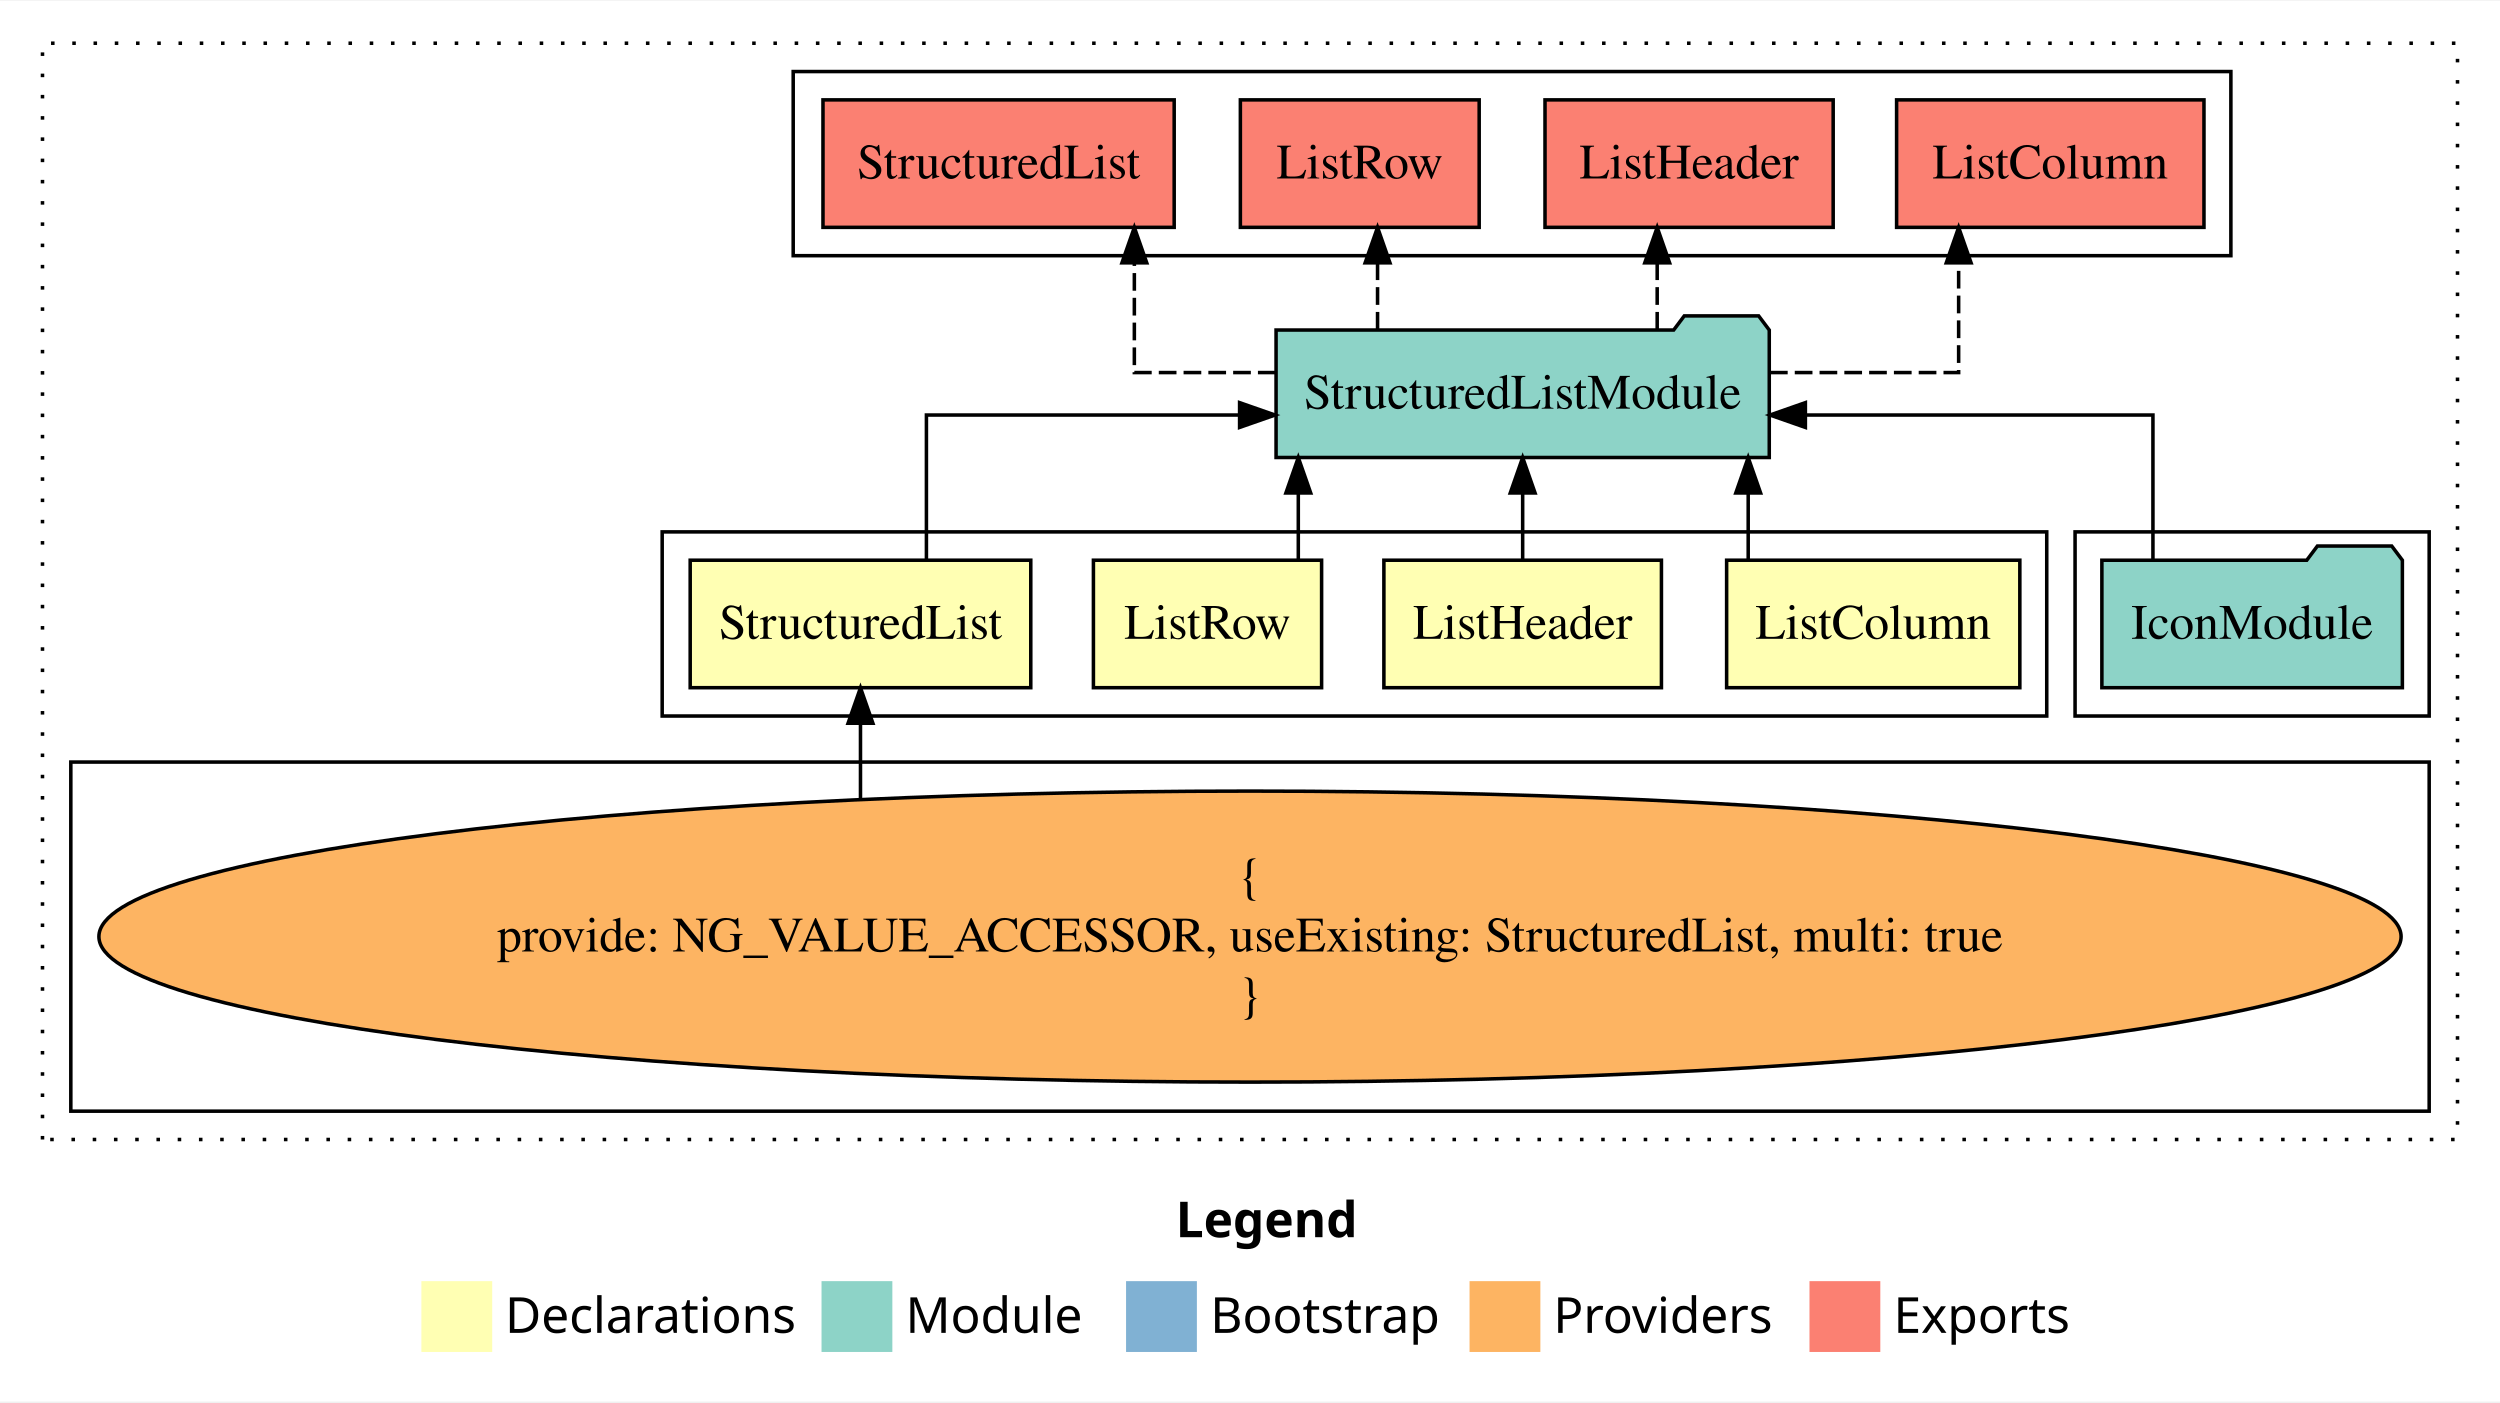
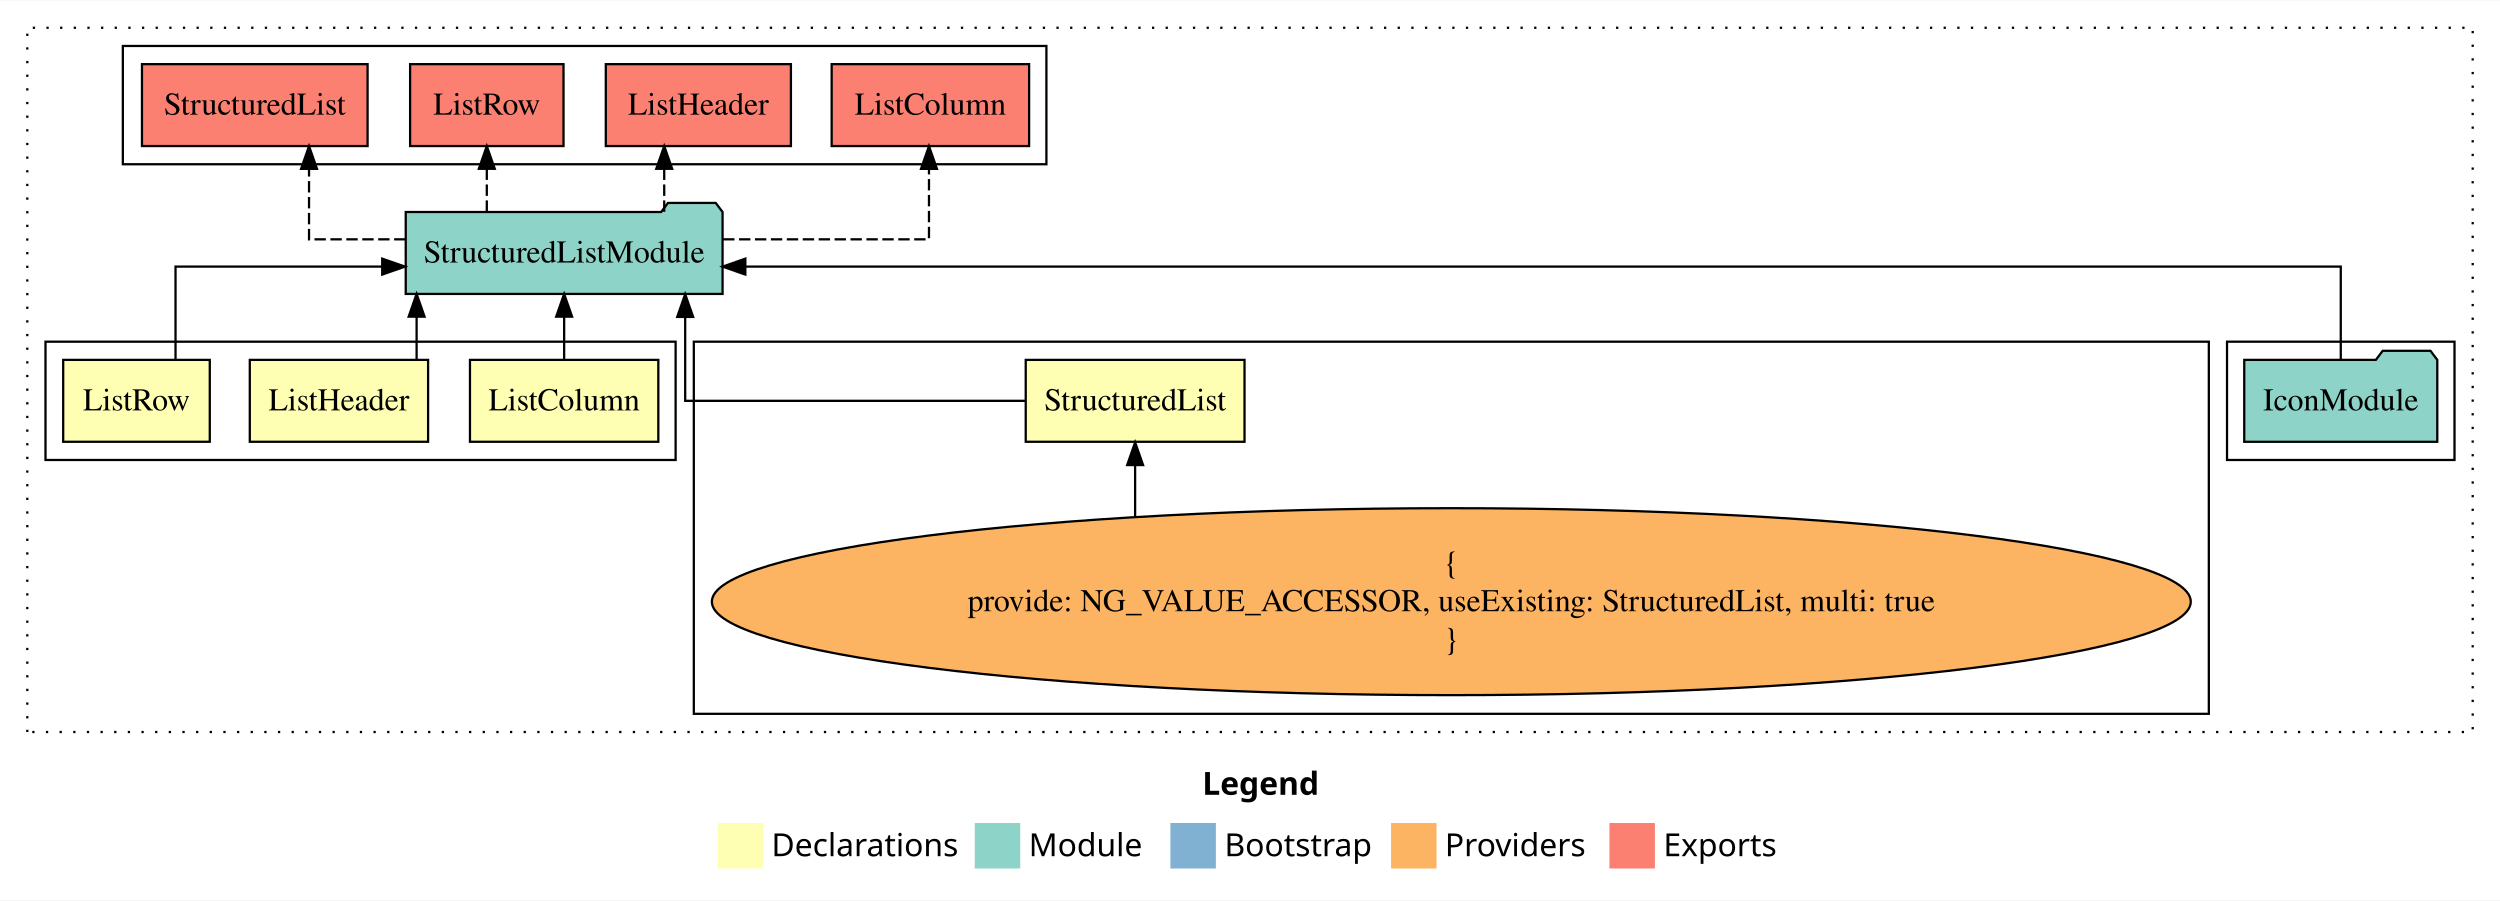
- <svg xmlns="http://www.w3.org/2000/svg" width="706pt" height="396pt" viewBox="0.00 0.00 706.00 395.59">
+ <svg xmlns="http://www.w3.org/2000/svg" width="1099pt" height="396pt" viewBox="0.00 0.00 1099.00 395.59">
  <g id="graph0" class="graph" transform="scale(1 1) rotate(0) translate(4 391.59)">
-     <polygon fill="white" stroke="transparent" points="-4,4 -4,-391.59 702,-391.59 702,4 -4,4" />
-     <text text-anchor="start" x="328.01" y="-42.4" font-family="Times-12" font-weight="bold" font-size="14.00">Legend</text>
-     <polygon fill="#ffffb3" stroke="transparent" points="115,-10 115,-30 135,-30 135,-10 115,-10" />
-     <text text-anchor="start" x="138.63" y="-15.4" font-family="Times-12" font-size="14.00">  Declarations</text>
-     <polygon fill="#8dd3c7" stroke="transparent" points="228,-10 228,-30 248,-30 248,-10 228,-10" />
-     <text text-anchor="start" x="251.73" y="-15.4" font-family="Times-12" font-size="14.00">  Module</text>
-     <polygon fill="#80b1d3" stroke="transparent" points="314,-10 314,-30 334,-30 334,-10 314,-10" />
-     <text text-anchor="start" x="337.78" y="-15.4" font-family="Times-12" font-size="14.00">  Bootstrap</text>
-     <polygon fill="#fdb462" stroke="transparent" points="411,-10 411,-30 431,-30 431,-10 411,-10" />
-     <text text-anchor="start" x="434.67" y="-15.4" font-family="Times-12" font-size="14.00">  Providers</text>
-     <polygon fill="#fb8072" stroke="transparent" points="507,-10 507,-30 527,-30 527,-10 507,-10" />
-     <text text-anchor="start" x="530.73" y="-15.4" font-family="Times-12" font-size="14.00">  Exports</text>
+     <polygon fill="white" stroke="transparent" points="-4,4 -4,-391.59 1095,-391.59 1095,4 -4,4" />
+     <text text-anchor="start" x="524.51" y="-42.4" font-family="Times-12" font-weight="bold" font-size="14.00">Legend</text>
+     <polygon fill="#ffffb3" stroke="transparent" points="311.5,-10 311.5,-30 331.5,-30 331.5,-10 311.5,-10" />
+     <text text-anchor="start" x="335.13" y="-15.4" font-family="Times-12" font-size="14.00">  Declarations</text>
+     <polygon fill="#8dd3c7" stroke="transparent" points="424.5,-10 424.5,-30 444.5,-30 444.5,-10 424.5,-10" />
+     <text text-anchor="start" x="448.23" y="-15.4" font-family="Times-12" font-size="14.00">  Module</text>
+     <polygon fill="#80b1d3" stroke="transparent" points="510.5,-10 510.5,-30 530.5,-30 530.5,-10 510.5,-10" />
+     <text text-anchor="start" x="534.28" y="-15.4" font-family="Times-12" font-size="14.00">  Bootstrap</text>
+     <polygon fill="#fdb462" stroke="transparent" points="607.5,-10 607.5,-30 627.5,-30 627.5,-10 607.5,-10" />
+     <text text-anchor="start" x="631.17" y="-15.4" font-family="Times-12" font-size="14.00">  Providers</text>
+     <polygon fill="#fb8072" stroke="transparent" points="703.5,-10 703.5,-30 723.5,-30 723.5,-10 703.5,-10" />
+     <text text-anchor="start" x="727.23" y="-15.4" font-family="Times-12" font-size="14.00">  Exports</text>
    <g id="clust1" class="cluster">
-       <polygon fill="none" stroke="black" stroke-dasharray="1,5" points="8,-70 8,-379.59 690,-379.59 690,-70 8,-70" />
+       <polygon fill="none" stroke="black" stroke-dasharray="1,5" points="8,-70 8,-379.59 1083,-379.59 1083,-70 8,-70" />
    </g>
    <g id="clust7" class="cluster">
-       <polygon fill="none" stroke="black" points="582,-189.59 582,-241.59 682,-241.59 682,-189.59 582,-189.59" />
+       <polygon fill="none" stroke="black" points="975,-189.59 975,-241.59 1075,-241.59 1075,-189.59 975,-189.59" />
+     </g>
+     <g id="clust6" class="cluster">
+       <polygon fill="none" stroke="black" points="301,-78 301,-241.59 967,-241.59 967,-78 301,-78" />
    </g>
    <g id="clust2" class="cluster">
-       <polygon fill="none" stroke="black" points="183,-189.59 183,-241.59 574,-241.59 574,-189.59 183,-189.59" />
+       <polygon fill="none" stroke="black" points="16,-189.59 16,-241.59 293,-241.59 293,-189.59 16,-189.59" />
    </g>
    <g id="clust8" class="cluster">
-       <polygon fill="none" stroke="black" points="220,-319.59 220,-371.59 626,-371.59 626,-319.59 220,-319.59" />
-     </g>
-     <g id="clust6" class="cluster">
-       <polygon fill="none" stroke="black" points="16,-78 16,-176.59 682,-176.59 682,-78 16,-78" />
+       <polygon fill="none" stroke="black" points="50,-319.59 50,-371.59 456,-371.59 456,-319.59 50,-319.59" />
    </g>
    <g id="node1" class="node">
-       <polygon fill="#ffffb3" stroke="black" points="566.4,-233.59 483.6,-233.59 483.6,-197.59 566.4,-197.59 566.4,-233.59" />
-       <text text-anchor="middle" x="525" y="-211.39" font-family="Times,serif" font-size="14.00">ListColumn</text>
+       <polygon fill="#ffffb3" stroke="black" points="285.4,-233.59 202.6,-233.59 202.6,-197.59 285.4,-197.59 285.4,-233.59" />
+       <text text-anchor="middle" x="244" y="-211.39" font-family="Times,serif" font-size="14.00">ListColumn</text>
    </g>
    <g id="node5" class="node">
-       <polygon fill="#8dd3c7" stroke="black" points="495.64,-298.59 492.64,-302.59 471.64,-302.59 468.64,-298.59 356.36,-298.59 356.36,-262.59 495.64,-262.59 495.64,-298.59" />
-       <text text-anchor="middle" x="426" y="-276.39" font-family="Times,serif" font-size="14.00">StructuredListModule</text>
+       <polygon fill="#8dd3c7" stroke="black" points="313.64,-298.59 310.64,-302.59 289.64,-302.59 286.64,-298.59 174.36,-298.59 174.36,-262.59 313.64,-262.59 313.64,-298.59" />
+       <text text-anchor="middle" x="244" y="-276.39" font-family="Times,serif" font-size="14.00">StructuredListModule</text>
    </g>
    <g id="edge1" class="edge">
-       <path fill="none" stroke="black" d="M489.69,-233.7C489.69,-233.7 489.69,-252.58 489.69,-252.58" />
-       <polygon fill="black" stroke="black" points="486.19,-252.58 489.69,-262.58 493.19,-252.58 486.19,-252.58" />
+       <path fill="none" stroke="black" d="M244,-233.7C244,-233.7 244,-252.58 244,-252.58" />
+       <polygon fill="black" stroke="black" points="240.5,-252.58 244,-262.58 247.5,-252.58 240.5,-252.58" />
    </g>
    <g id="node2" class="node">
-       <polygon fill="#ffffb3" stroke="black" points="465.19,-233.59 386.81,-233.59 386.81,-197.59 465.19,-197.59 465.19,-233.59" />
-       <text text-anchor="middle" x="426" y="-211.39" font-family="Times,serif" font-size="14.00">ListHeader</text>
+       <polygon fill="#ffffb3" stroke="black" points="184.19,-233.59 105.81,-233.59 105.81,-197.59 184.19,-197.59 184.19,-233.59" />
+       <text text-anchor="middle" x="145" y="-211.39" font-family="Times,serif" font-size="14.00">ListHeader</text>
    </g>
    <g id="edge2" class="edge">
-       <path fill="none" stroke="black" d="M426,-233.7C426,-233.7 426,-252.58 426,-252.58" />
-       <polygon fill="black" stroke="black" points="422.5,-252.58 426,-262.58 429.5,-252.58 422.5,-252.58" />
+       <path fill="none" stroke="black" d="M179.14,-233.7C179.14,-233.7 179.14,-252.58 179.14,-252.58" />
+       <polygon fill="black" stroke="black" points="175.64,-252.58 179.14,-262.58 182.64,-252.58 175.64,-252.58" />
    </g>
    <g id="node3" class="node">
-       <polygon fill="#ffffb3" stroke="black" points="369.22,-233.59 304.78,-233.59 304.78,-197.59 369.22,-197.59 369.22,-233.59" />
-       <text text-anchor="middle" x="337" y="-211.39" font-family="Times,serif" font-size="14.00">ListRow</text>
+       <polygon fill="#ffffb3" stroke="black" points="88.22,-233.59 23.78,-233.59 23.78,-197.59 88.22,-197.59 88.22,-233.59" />
+       <text text-anchor="middle" x="56" y="-211.39" font-family="Times,serif" font-size="14.00">ListRow</text>
    </g>
    <g id="edge3" class="edge">
-       <path fill="none" stroke="black" d="M362.64,-233.7C362.64,-233.7 362.64,-252.58 362.64,-252.58" />
-       <polygon fill="black" stroke="black" points="359.14,-252.58 362.64,-262.58 366.14,-252.58 359.14,-252.58" />
+       <path fill="none" stroke="black" d="M73.16,-233.61C73.16,-250.96 73.16,-274.59 73.16,-274.59 73.16,-274.59 164.02,-274.59 164.02,-274.59" />
+       <polygon fill="black" stroke="black" points="164.02,-278.09 174.02,-274.59 164.02,-271.09 164.02,-278.09" />
    </g>
    <g id="node4" class="node">
-       <polygon fill="#ffffb3" stroke="black" points="287.09,-233.59 190.91,-233.59 190.91,-197.59 287.09,-197.59 287.09,-233.59" />
-       <text text-anchor="middle" x="239" y="-211.39" font-family="Times,serif" font-size="14.00">StructuredList</text>
+       <polygon fill="#ffffb3" stroke="black" points="543.09,-233.59 446.91,-233.59 446.91,-197.59 543.09,-197.59 543.09,-233.59" />
+       <text text-anchor="middle" x="495" y="-211.39" font-family="Times,serif" font-size="14.00">StructuredList</text>
    </g>
    <g id="edge4" class="edge">
-       <path fill="none" stroke="black" d="M257.62,-233.61C257.62,-250.96 257.62,-274.59 257.62,-274.59 257.62,-274.59 346.06,-274.59 346.06,-274.59" />
-       <polygon fill="black" stroke="black" points="346.06,-278.09 356.06,-274.59 346.06,-271.09 346.06,-278.09" />
+       <path fill="none" stroke="black" d="M446.87,-215.59C388.32,-215.59 297.21,-215.59 297.21,-215.59 297.21,-215.59 297.21,-252.48 297.21,-252.48" />
+       <polygon fill="black" stroke="black" points="293.71,-252.48 297.21,-262.48 300.71,-252.48 293.71,-252.48" />
    </g>
    <g id="node8" class="node">
-       <polygon fill="#fb8072" stroke="black" points="618.4,-363.59 531.6,-363.59 531.6,-327.59 618.4,-327.59 618.4,-363.59" />
-       <text text-anchor="middle" x="575" y="-341.39" font-family="Times,serif" font-size="14.00">ListColumn </text>
+       <polygon fill="#fb8072" stroke="black" points="448.4,-363.59 361.6,-363.59 361.6,-327.59 448.4,-327.59 448.4,-363.59" />
+       <text text-anchor="middle" x="405" y="-341.39" font-family="Times,serif" font-size="14.00">ListColumn </text>
    </g>
    <g id="edge7" class="edge">
-       <path fill="none" stroke="black" stroke-dasharray="5,2" d="M495.84,-286.59C523.63,-286.59 549.12,-286.59 549.12,-286.59 549.12,-286.59 549.12,-317.57 549.12,-317.57" />
-       <polygon fill="black" stroke="black" points="545.63,-317.57 549.12,-327.57 552.63,-317.57 545.63,-317.57" />
+       <path fill="none" stroke="black" stroke-dasharray="5,2" d="M313.88,-286.59C357.1,-286.59 404.38,-286.59 404.38,-286.59 404.38,-286.59 404.38,-317.57 404.38,-317.57" />
+       <polygon fill="black" stroke="black" points="400.88,-317.57 404.38,-327.57 407.88,-317.57 400.88,-317.57" />
    </g>
    <g id="node9" class="node">
-       <polygon fill="#fb8072" stroke="black" points="513.69,-363.59 432.31,-363.59 432.31,-327.59 513.69,-327.59 513.69,-363.59" />
-       <text text-anchor="middle" x="473" y="-341.39" font-family="Times,serif" font-size="14.00">ListHeader </text>
+       <polygon fill="#fb8072" stroke="black" points="343.69,-363.59 262.31,-363.59 262.31,-327.59 343.69,-327.59 343.69,-363.59" />
+       <text text-anchor="middle" x="303" y="-341.39" font-family="Times,serif" font-size="14.00">ListHeader </text>
    </g>
    <g id="edge8" class="edge">
-       <path fill="none" stroke="black" stroke-dasharray="5,2" d="M463.99,-298.7C463.99,-298.7 463.99,-317.58 463.99,-317.58" />
-       <polygon fill="black" stroke="black" points="460.49,-317.58 463.99,-327.58 467.49,-317.58 460.49,-317.58" />
+       <path fill="none" stroke="black" stroke-dasharray="5,2" d="M287.99,-298.7C287.99,-298.7 287.99,-317.58 287.99,-317.58" />
+       <polygon fill="black" stroke="black" points="284.49,-317.58 287.99,-327.58 291.49,-317.58 284.49,-317.58" />
    </g>
    <g id="node10" class="node">
-       <polygon fill="#fb8072" stroke="black" points="413.72,-363.59 346.28,-363.59 346.28,-327.59 413.72,-327.59 413.72,-363.59" />
-       <text text-anchor="middle" x="380" y="-341.39" font-family="Times,serif" font-size="14.00">ListRow </text>
+       <polygon fill="#fb8072" stroke="black" points="243.72,-363.59 176.28,-363.59 176.28,-327.59 243.72,-327.59 243.72,-363.59" />
+       <text text-anchor="middle" x="210" y="-341.39" font-family="Times,serif" font-size="14.00">ListRow </text>
    </g>
    <g id="edge9" class="edge">
-       <path fill="none" stroke="black" stroke-dasharray="5,2" d="M385.02,-298.7C385.02,-298.7 385.02,-317.58 385.02,-317.58" />
-       <polygon fill="black" stroke="black" points="381.52,-317.58 385.02,-327.58 388.52,-317.58 381.52,-317.58" />
+       <path fill="none" stroke="black" stroke-dasharray="5,2" d="M210,-298.7C210,-298.7 210,-317.58 210,-317.58" />
+       <polygon fill="black" stroke="black" points="206.5,-317.58 210,-327.58 213.5,-317.58 206.5,-317.58" />
    </g>
    <g id="node11" class="node">
-       <polygon fill="#fb8072" stroke="black" points="327.59,-363.59 228.41,-363.59 228.41,-327.59 327.59,-327.59 327.59,-363.59" />
-       <text text-anchor="middle" x="278" y="-341.39" font-family="Times,serif" font-size="14.00">StructuredList </text>
+       <polygon fill="#fb8072" stroke="black" points="157.59,-363.59 58.41,-363.59 58.41,-327.59 157.59,-327.59 157.59,-363.59" />
+       <text text-anchor="middle" x="108" y="-341.39" font-family="Times,serif" font-size="14.00">StructuredList </text>
    </g>
    <g id="edge10" class="edge">
-       <path fill="none" stroke="black" stroke-dasharray="5,2" d="M356.24,-286.59C334.61,-286.59 316.34,-286.59 316.34,-286.59 316.34,-286.59 316.34,-317.57 316.34,-317.57" />
-       <polygon fill="black" stroke="black" points="312.84,-317.57 316.34,-327.57 319.84,-317.57 312.84,-317.57" />
+       <path fill="none" stroke="black" stroke-dasharray="5,2" d="M174.25,-286.59C151.44,-286.59 131.85,-286.59 131.85,-286.59 131.85,-286.59 131.85,-317.57 131.85,-317.57" />
+       <polygon fill="black" stroke="black" points="128.35,-317.57 131.85,-327.57 135.35,-317.57 128.35,-317.57" />
    </g>
    <g id="node6" class="node">
-       <ellipse fill="#fdb462" stroke="black" cx="349" cy="-127.3" rx="325.07" ry="41.09" />
-       <text text-anchor="middle" x="349" y="-139.9" font-family="Times,serif" font-size="14.00">{</text>
-       <text text-anchor="middle" x="349" y="-123.1" font-family="Times,serif" font-size="14.00">    provide: NG_VALUE_ACCESSOR, useExisting: StructuredList, multi: true</text>
-       <text text-anchor="middle" x="349" y="-106.3" font-family="Times,serif" font-size="14.00">}</text>
+       <ellipse fill="#fdb462" stroke="black" cx="634" cy="-127.3" rx="325.07" ry="41.09" />
+       <text text-anchor="middle" x="634" y="-139.9" font-family="Times,serif" font-size="14.00">{</text>
+       <text text-anchor="middle" x="634" y="-123.1" font-family="Times,serif" font-size="14.00">    provide: NG_VALUE_ACCESSOR, useExisting: StructuredList, multi: true</text>
+       <text text-anchor="middle" x="634" y="-106.3" font-family="Times,serif" font-size="14.00">}</text>
    </g>
    <g id="edge5" class="edge">
-       <path fill="none" stroke="black" d="M239,-166.28C239,-166.28 239,-187.56 239,-187.56" />
-       <polygon fill="black" stroke="black" points="235.5,-187.56 239,-197.56 242.5,-187.56 235.5,-187.56" />
+       <path fill="none" stroke="black" d="M495,-164.74C495,-164.74 495,-187.34 495,-187.34" />
+       <polygon fill="black" stroke="black" points="491.5,-187.34 495,-197.34 498.5,-187.34 491.5,-187.34" />
    </g>
    <g id="node7" class="node">
-       <polygon fill="#8dd3c7" stroke="black" points="674.43,-233.59 671.43,-237.59 650.43,-237.59 647.43,-233.59 589.57,-233.59 589.57,-197.59 674.43,-197.59 674.43,-233.59" />
-       <text text-anchor="middle" x="632" y="-211.39" font-family="Times,serif" font-size="14.00">IconModule</text>
+       <polygon fill="#8dd3c7" stroke="black" points="1067.43,-233.59 1064.43,-237.59 1043.43,-237.59 1040.43,-233.59 982.57,-233.59 982.57,-197.59 1067.43,-197.59 1067.43,-233.59" />
+       <text text-anchor="middle" x="1025" y="-211.39" font-family="Times,serif" font-size="14.00">IconModule</text>
    </g>
    <g id="edge6" class="edge">
-       <path fill="none" stroke="black" d="M603.99,-233.61C603.99,-250.96 603.99,-274.59 603.99,-274.59 603.99,-274.59 505.84,-274.59 505.84,-274.59" />
-       <polygon fill="black" stroke="black" points="505.84,-271.09 495.84,-274.59 505.84,-278.09 505.84,-271.09" />
+       <path fill="none" stroke="black" d="M1025,-233.61C1025,-250.96 1025,-274.59 1025,-274.59 1025,-274.59 323.65,-274.59 323.65,-274.59" />
+       <polygon fill="black" stroke="black" points="323.65,-271.09 313.65,-274.59 323.65,-278.09 323.65,-271.09" />
    </g>
  </g>
</svg>
